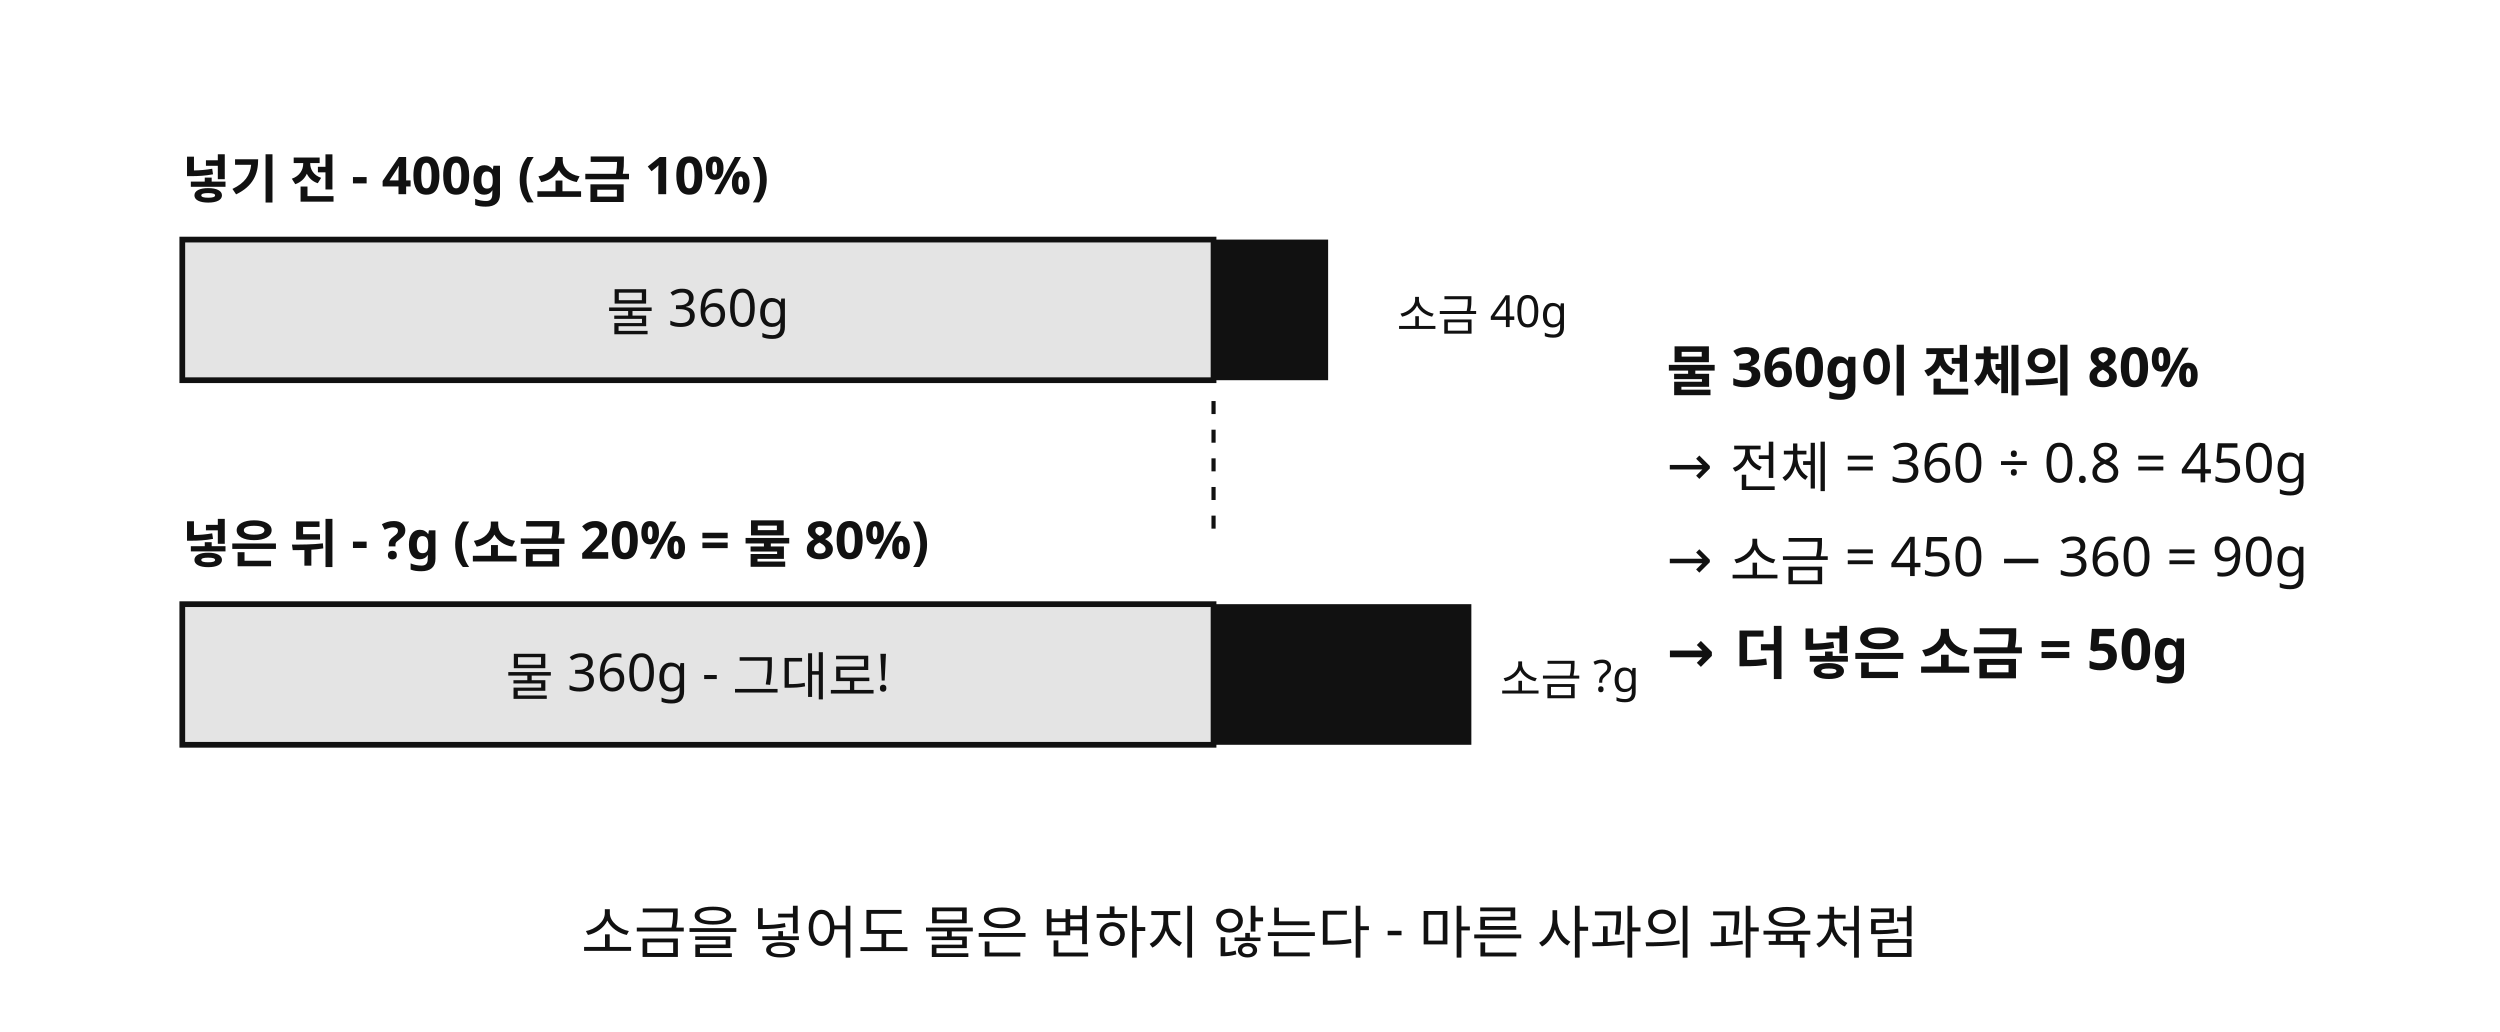
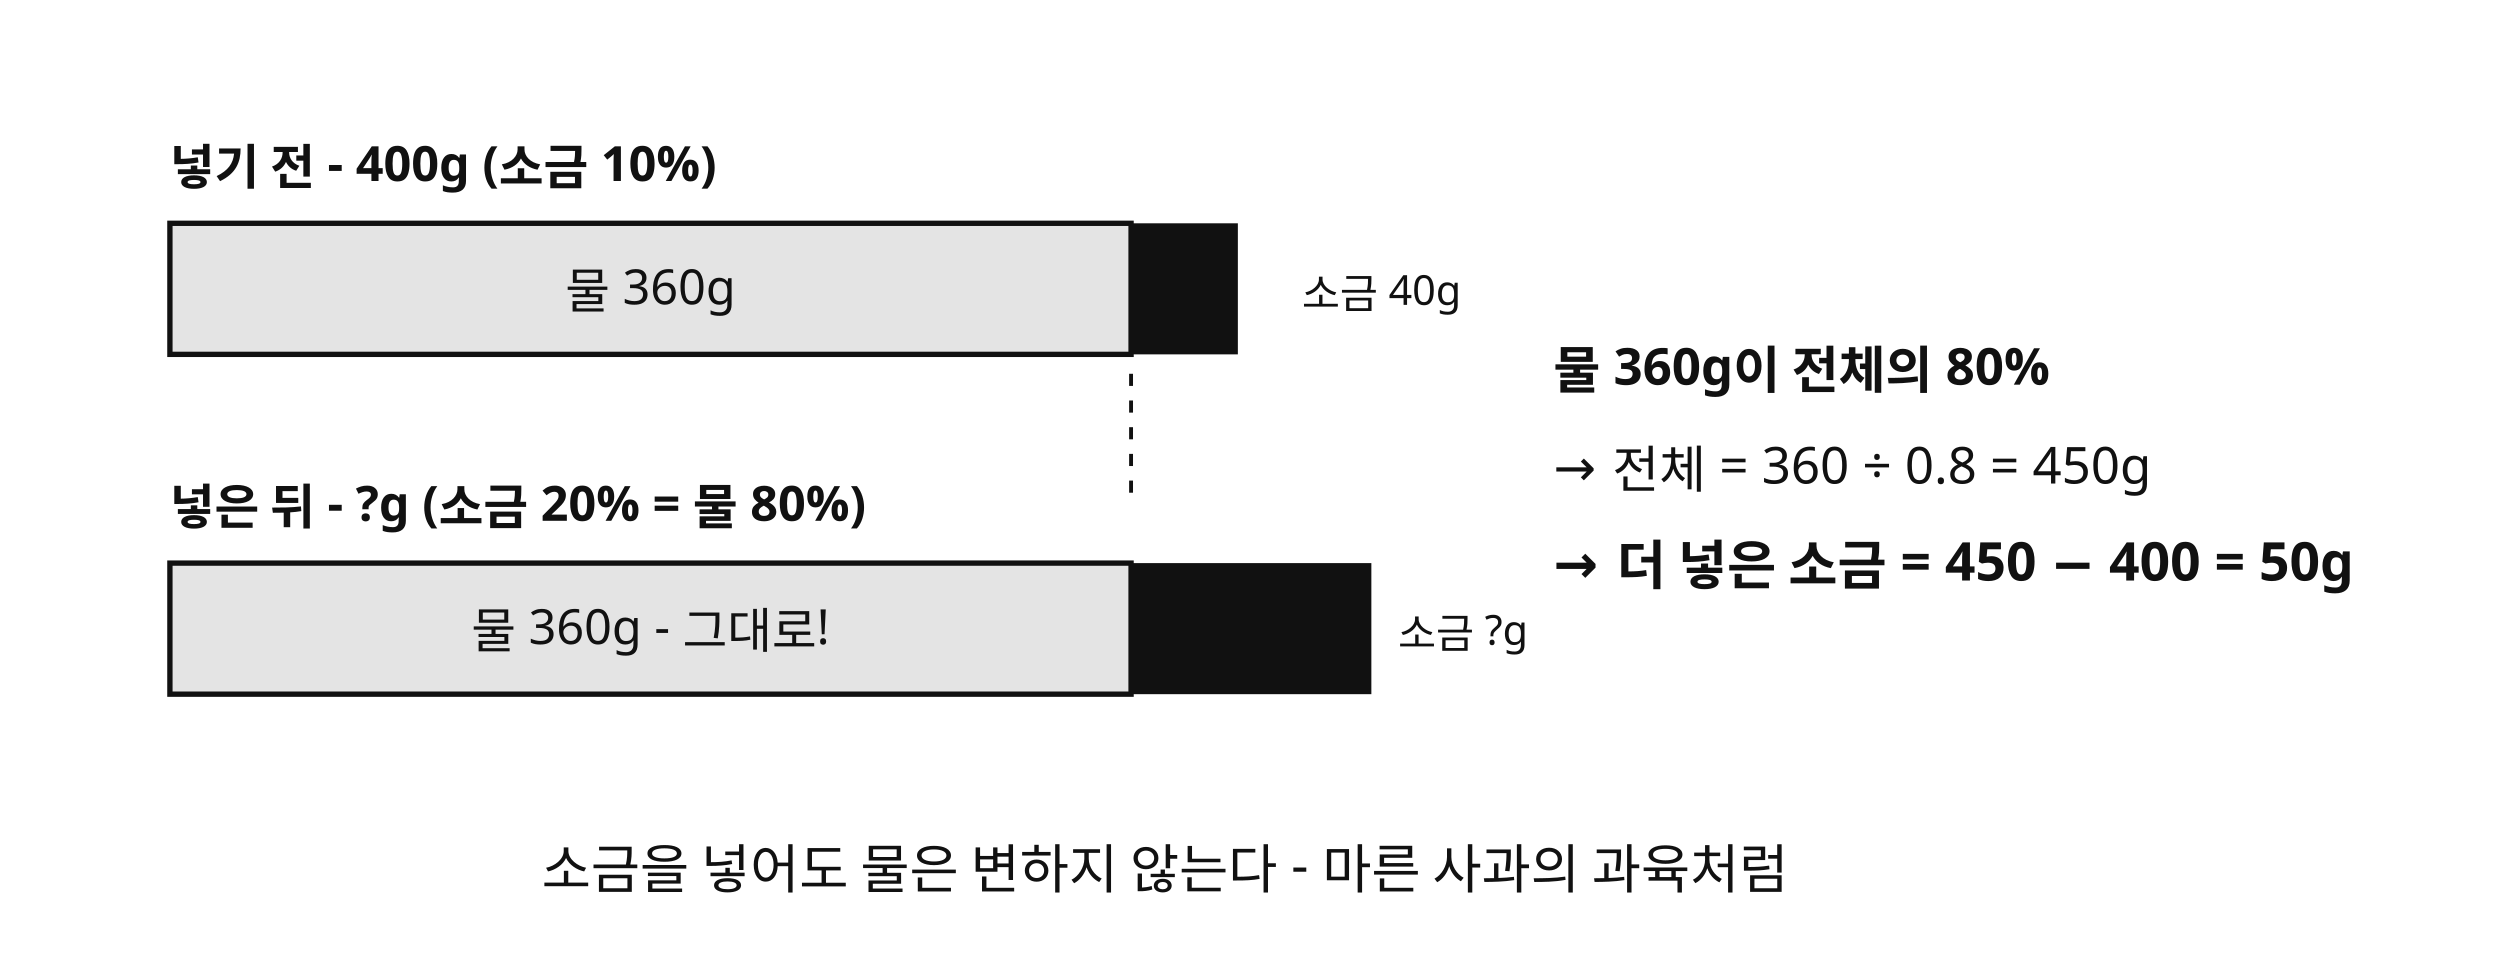
- <svg xmlns="http://www.w3.org/2000/svg" viewBox="0 0 960 396" width="960" height="396">
+ <svg xmlns="http://www.w3.org/2000/svg" viewBox="0 0 1030 396" width="1030" height="396">
  <g transform="translate(70,76)">
    <text x="0" y="0" text-anchor="start" font-family="Pretendard, 'NanumSquareRound', sans-serif" font-size="20" font-weight="700" fill="#111111">넣기 전 - 400g (소금 10%)</text>
  </g>
  <rect x="70" y="92" width="396" height="54" fill="#e4e4e4" stroke="#111111" stroke-width="2.2" />
  <rect x="466" y="92" width="44" height="54" fill="#111111" />
  <g transform="translate(268.0,127)">
    <text x="0" y="0" text-anchor="middle" font-family="Pretendard, 'NanumSquareRound', sans-serif" font-size="20" font-weight="400" fill="#111111">물 360g</text>
  </g>
  <g transform="translate(536.4,127)">
    <text x="0" y="0" text-anchor="start" font-family="Pretendard, 'NanumSquareRound', sans-serif" font-size="17" font-weight="400" fill="#111111">소금 40g</text>
  </g>
  <g transform="translate(70,216)">
    <text x="0" y="0" text-anchor="start" font-family="Pretendard, 'NanumSquareRound', sans-serif" font-size="20" font-weight="700" fill="#111111">넣은 뒤 - ?g (소금 20% = 물 80%)</text>
  </g>
  <rect x="70" y="232" width="396" height="54" fill="#e4e4e4" stroke="#111111" stroke-width="2.2" />
  <rect x="466" y="232" width="99" height="54" fill="#111111" />
  <g transform="translate(268.0,267)">
    <text x="0" y="0" text-anchor="middle" font-family="Pretendard, 'NanumSquareRound', sans-serif" font-size="20" font-weight="400" fill="#111111">물 360g - 그대로!</text>
  </g>
  <g transform="translate(576.0,267)">
    <text x="0" y="0" text-anchor="start" font-family="Pretendard, 'NanumSquareRound', sans-serif" font-size="17" font-weight="400" fill="#111111">소금 ?g</text>
  </g>
  <line x1="466" y1="154" x2="466" y2="208" stroke="#111111" stroke-width="1.6" stroke-dasharray="5 6" />
-   <g transform="translate(640,150)">
+   <g transform="translate(640,160)">
    <text x="0" y="0" text-anchor="start" font-family="Pretendard, 'NanumSquareRound', sans-serif" font-size="21" font-weight="700" fill="#111111">물 360g이 전체의 80%</text>
  </g>
-   <g transform="translate(640,186)">
+   <g transform="translate(640,200)">
    <text x="0" y="0" text-anchor="start" font-family="Pretendard, 'NanumSquareRound', sans-serif" font-size="21" font-weight="400" fill="#111111">→ 전체 = 360 ÷ 0.8 = 450g</text>
  </g>
-   <g transform="translate(640,222)">
-     <text x="0" y="0" text-anchor="start" font-family="Pretendard, 'NanumSquareRound', sans-serif" font-size="21" font-weight="400" fill="#111111">→ 소금 = 450 − 360 = 90g</text>
-   </g>
-   <g transform="translate(640,258)">
-     <text x="0" y="0" text-anchor="start" font-family="Pretendard, 'NanumSquareRound', sans-serif" font-size="22" font-weight="700" fill="#111111">→ 더 넣은 소금 = 50g</text>
+   <g transform="translate(640,240)">
+     <text x="0" y="0" text-anchor="start" font-family="Pretendard, 'NanumSquareRound', sans-serif" font-size="22" font-weight="700" fill="#111111">→ 더 넣은 소금 = 450 − 400 = 50g</text>
  </g>
  <g transform="translate(480,366)">
    <text x="0" y="0" text-anchor="middle" font-family="Pretendard, 'NanumSquareRound', sans-serif" font-size="22" fill="#111111">
      <tspan x="0" dy="0">소금을 넣어도 물은 변하지 않는다 - 마른 사과의 과육처럼</tspan>
    </text>
  </g>
</svg>
